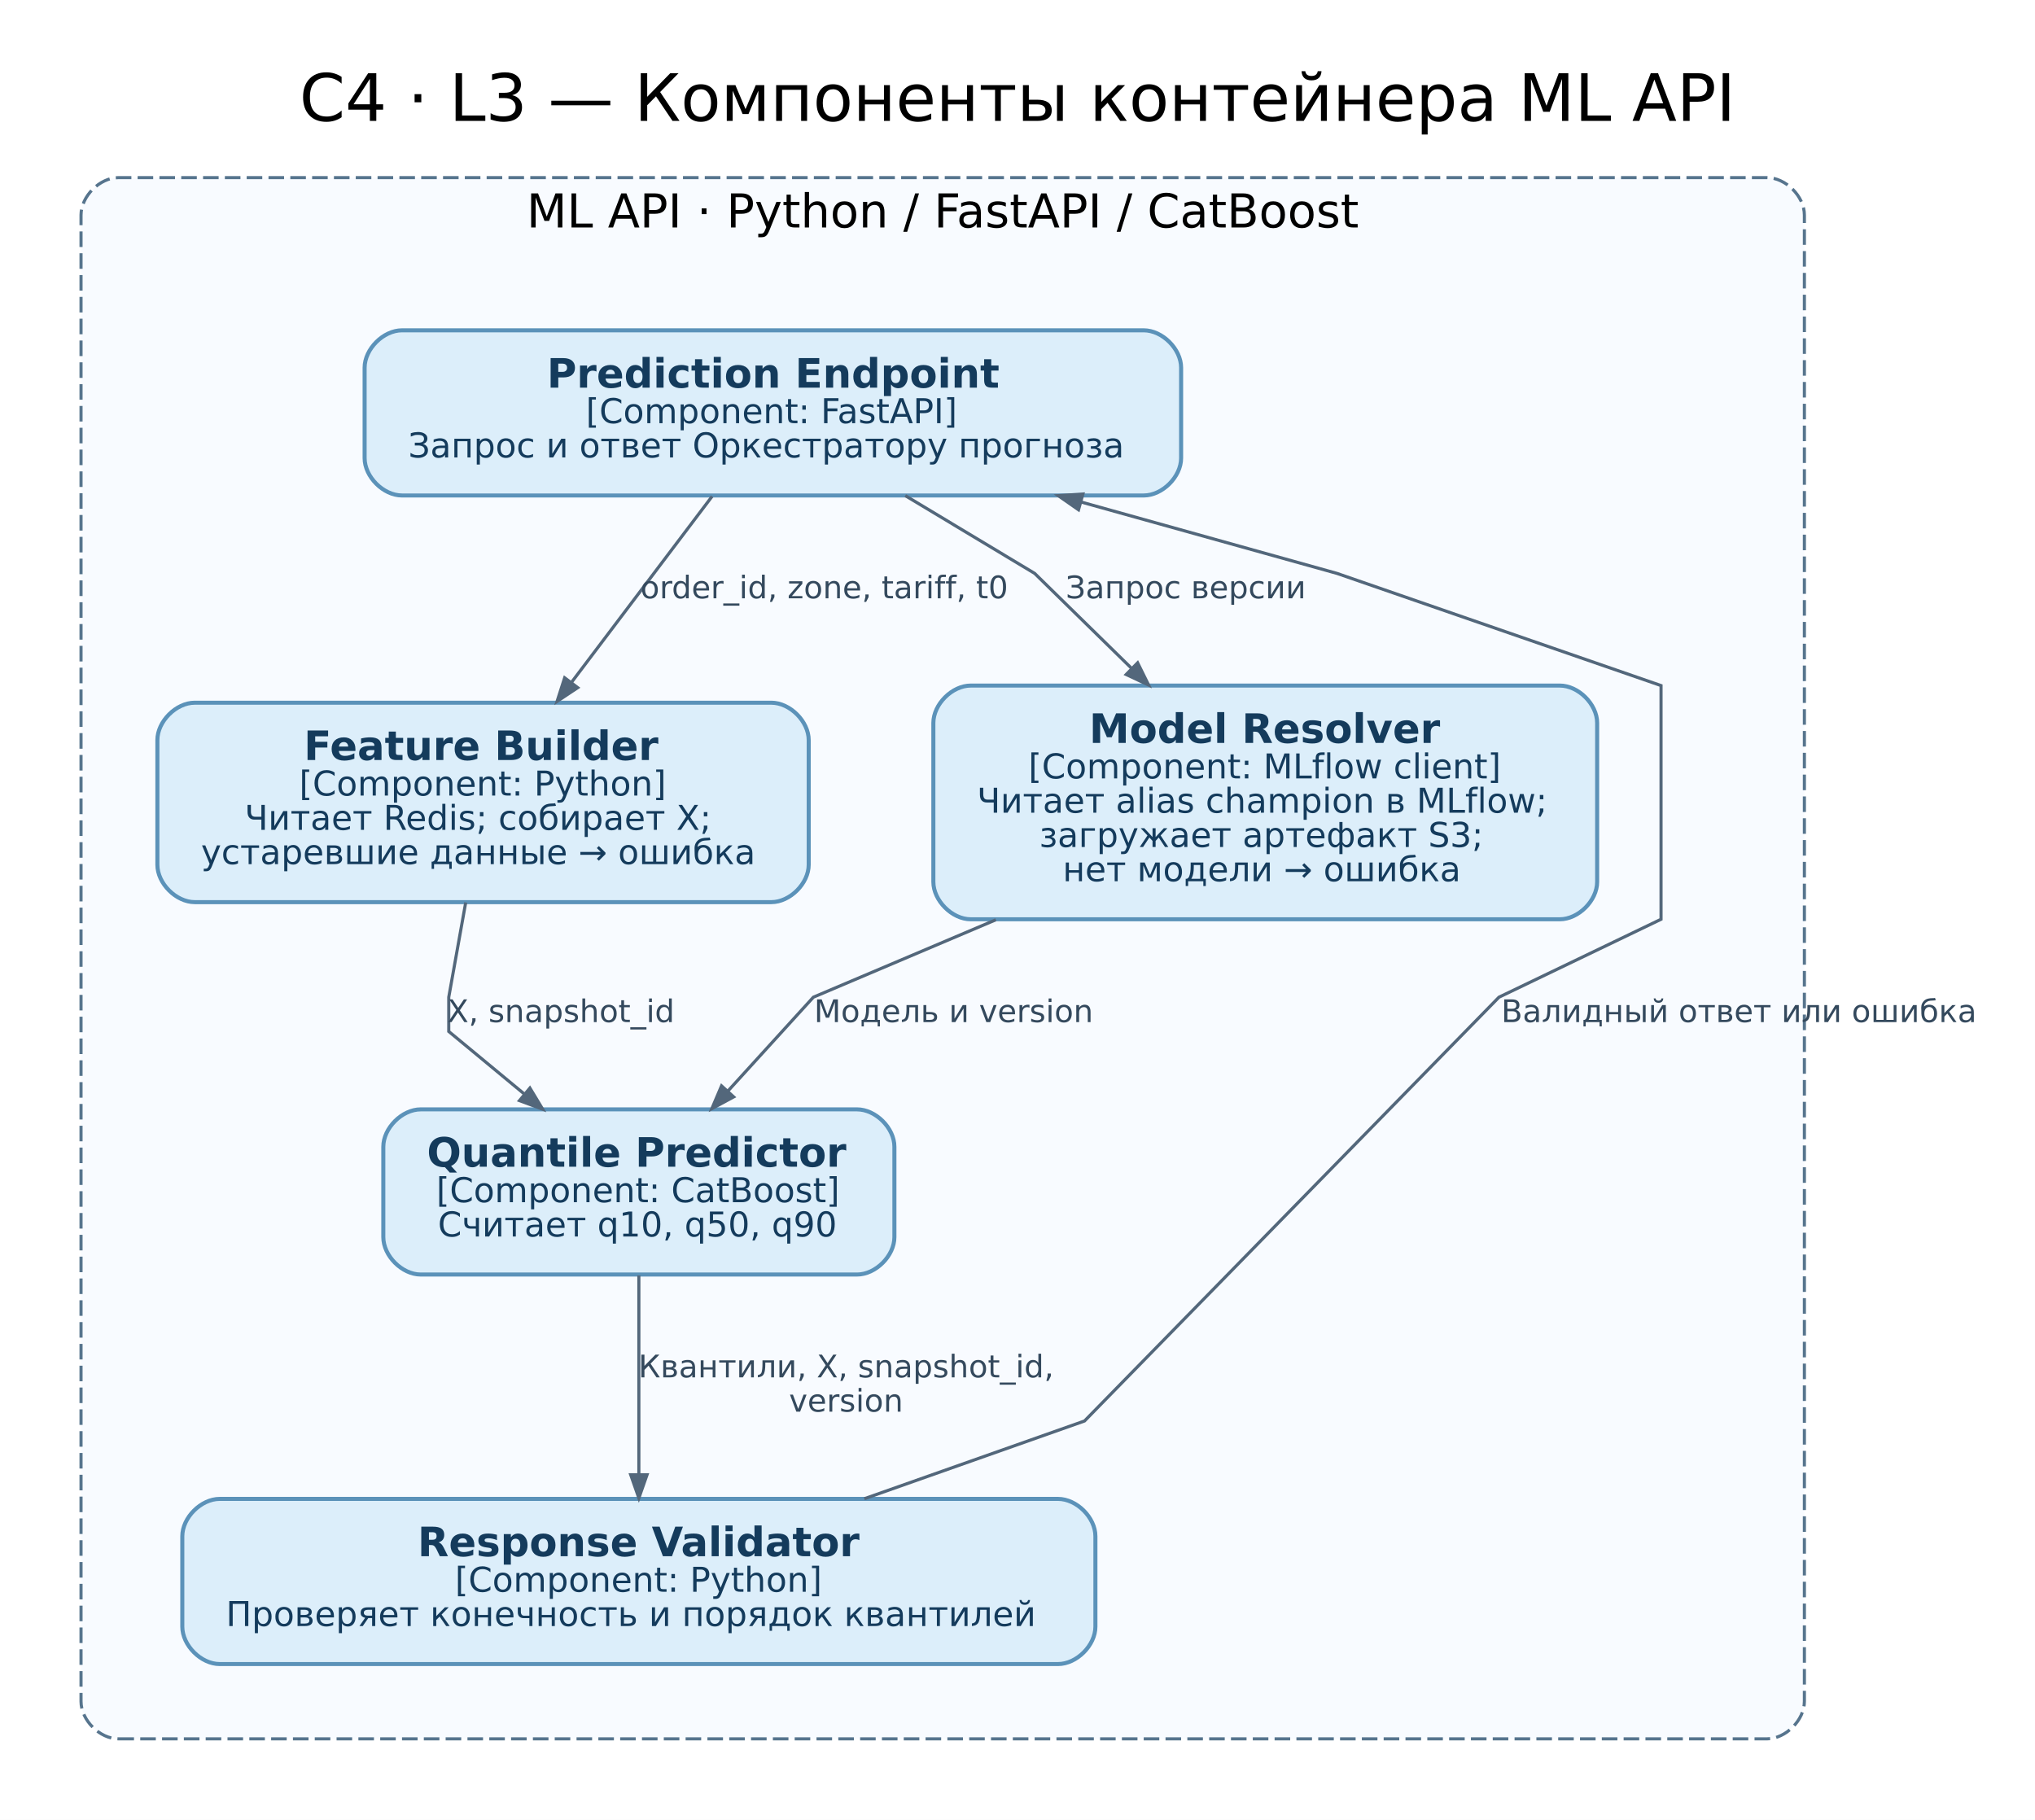
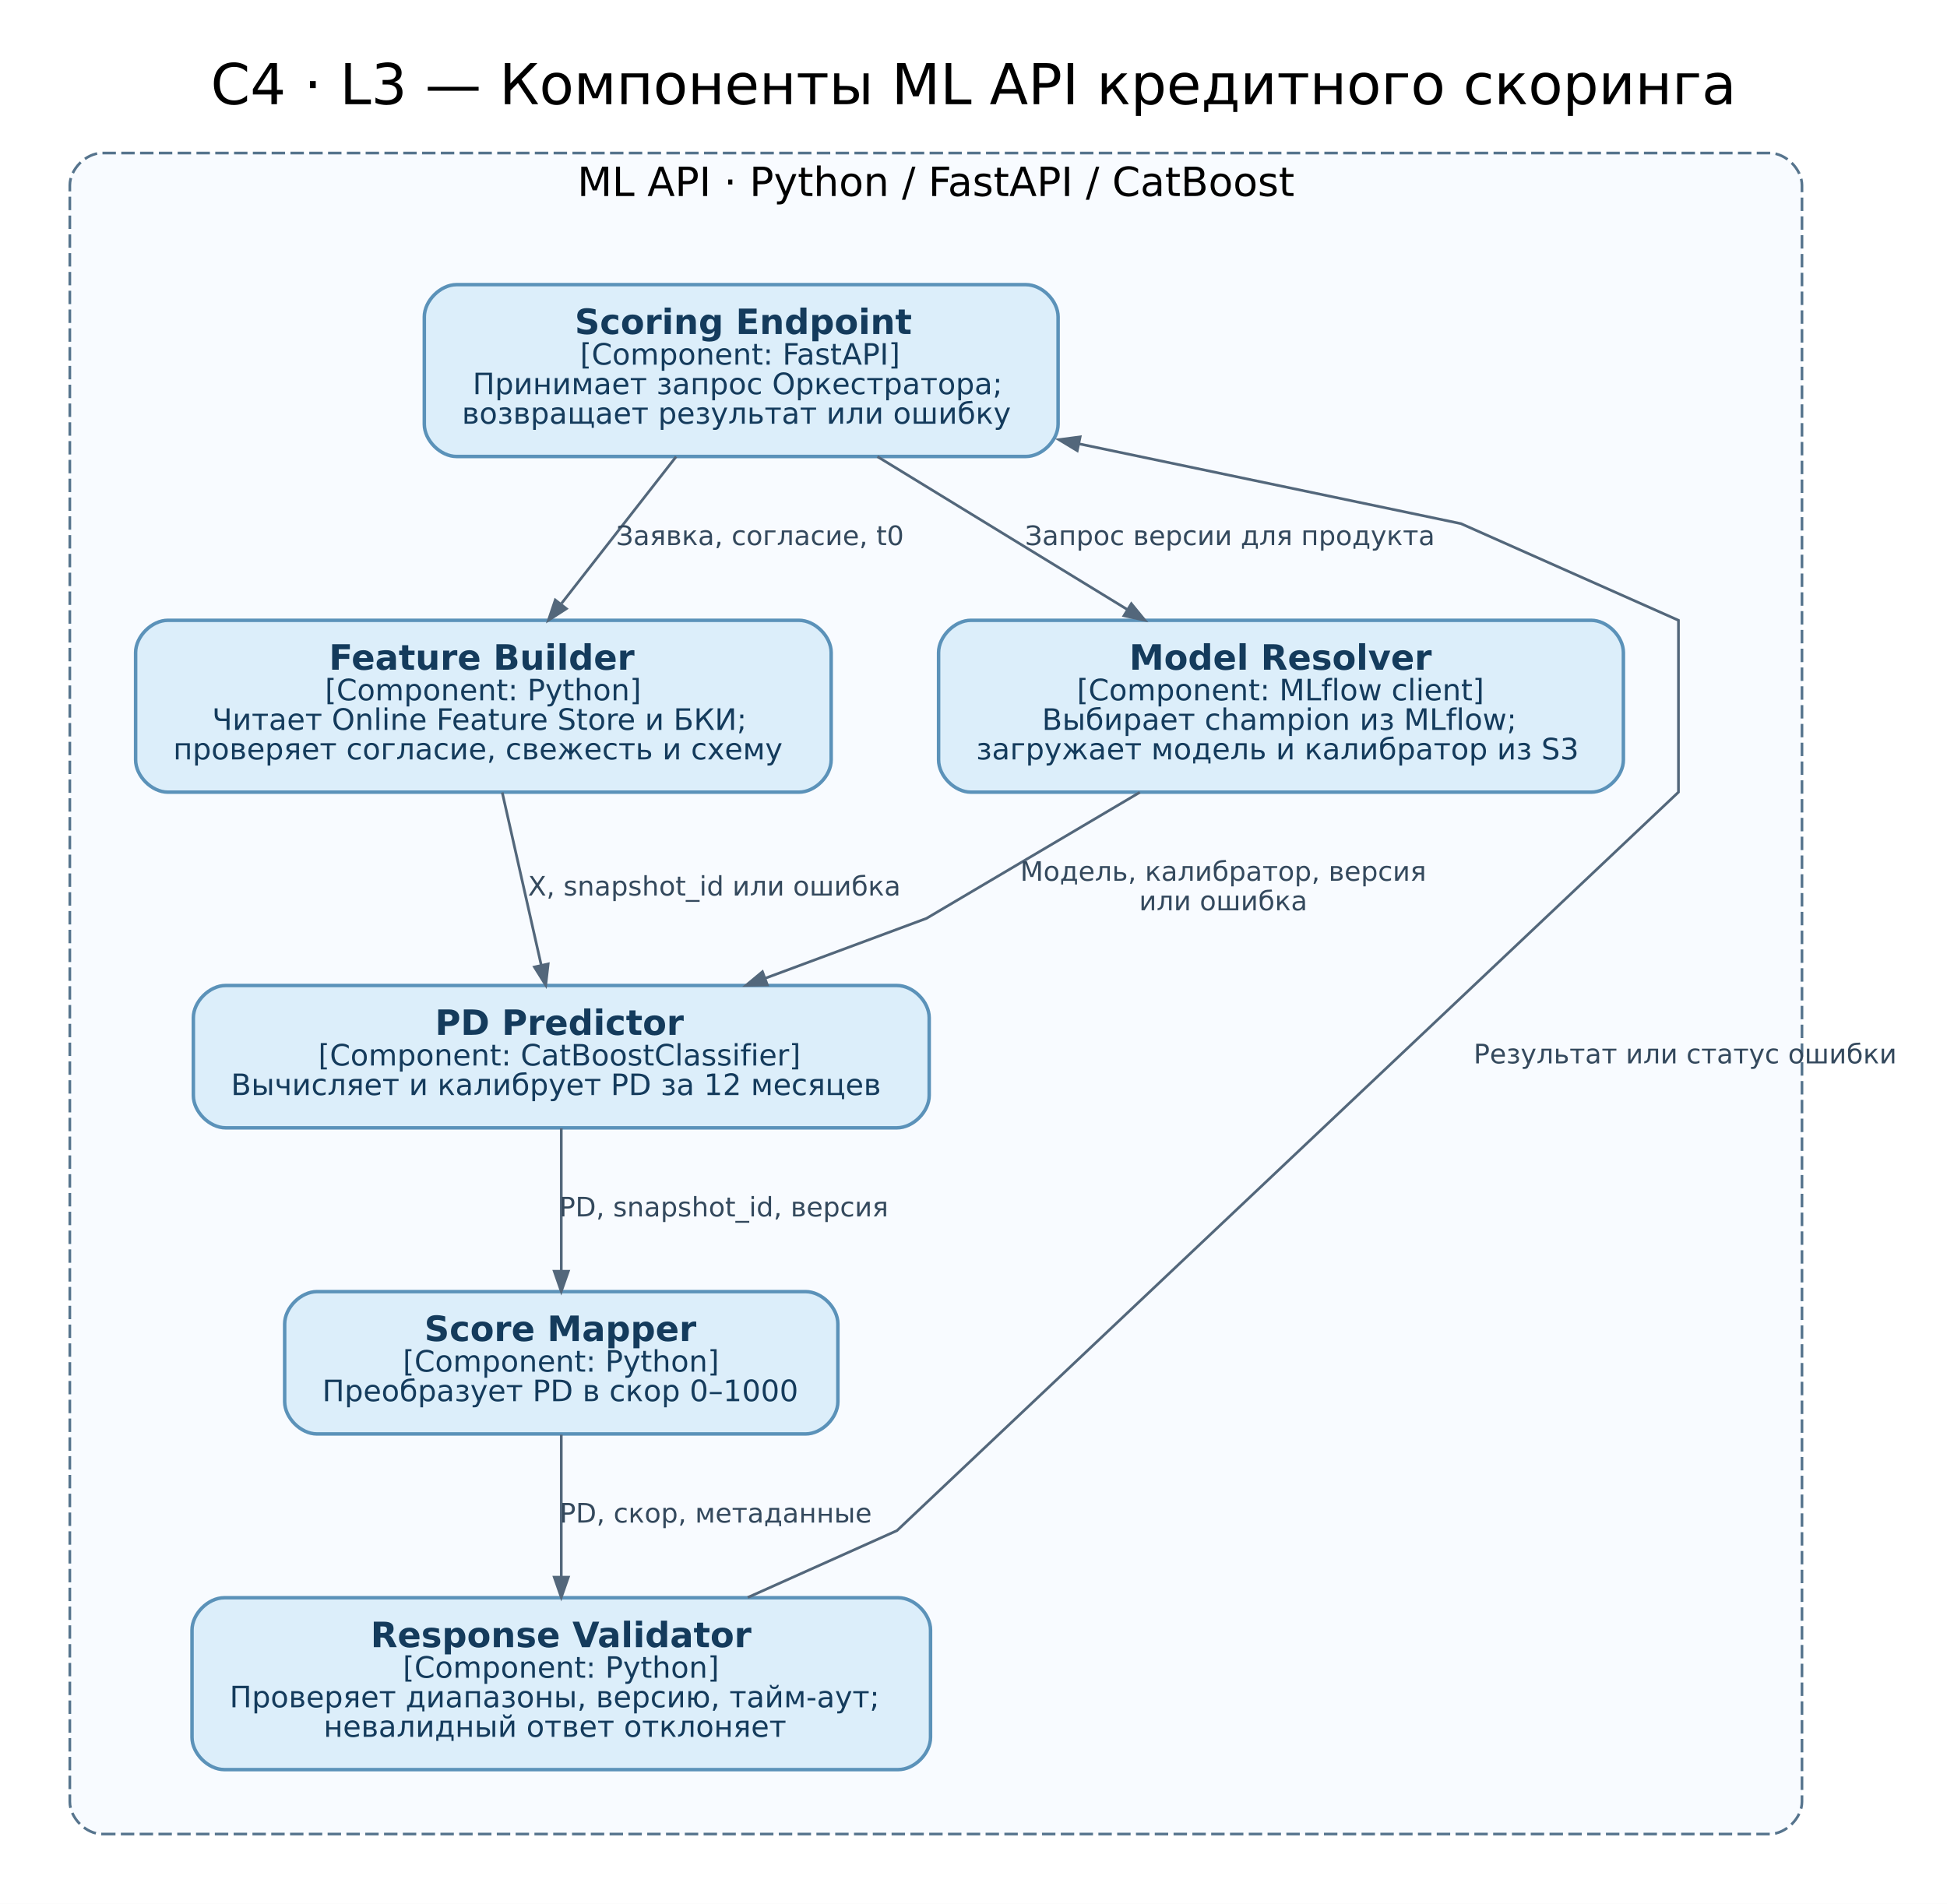
- <svg xmlns="http://www.w3.org/2000/svg" width="653pt" height="584pt" viewBox="0.00 0.00 653.00 584.00">
-   <g id="graph0" class="graph" transform="scale(1 1) rotate(0) translate(18 566)">
-     <polygon fill="white" stroke="transparent" points="-18,18 -18,-566 635,-566 635,18 -18,18" />
-     <text text-anchor="middle" x="308.5" y="-527.2" font-family="DejaVu Sans" font-size="21.00">C4 · L3 — Компоненты контейнера ML API</text>
+ <svg xmlns="http://www.w3.org/2000/svg" width="725pt" height="709pt" viewBox="0.00 0.00 725.00 709.00">
+   <g id="graph0" class="graph" transform="scale(1 1) rotate(0) translate(18 691)">
+     <polygon fill="white" stroke="transparent" points="-18,18 -18,-691 707,-691 707,18 -18,18" />
+     <text text-anchor="middle" x="344.5" y="-652.2" font-family="DejaVu Sans" font-size="21.00">C4 · L3 — Компоненты ML API кредитного скоринга</text>
    <g id="clust1" class="cluster">
-       <path fill="#f8fbff" stroke="#56748d" stroke-dasharray="5,2" d="M20,-8C20,-8 549,-8 549,-8 555,-8 561,-14 561,-20 561,-20 561,-497 561,-497 561,-503 555,-509 549,-509 549,-509 20,-509 20,-509 14,-509 8,-503 8,-497 8,-497 8,-20 8,-20 8,-14 14,-8 20,-8" />
-       <text text-anchor="middle" x="284.5" y="-493" font-family="DejaVu Sans" font-size="15.00">ML API · Python / FastAPI / CatBoost</text>
+       <path fill="#f8fbff" stroke="#56748d" stroke-dasharray="5,2" d="M20,-8C20,-8 641,-8 641,-8 647,-8 653,-14 653,-20 653,-20 653,-622 653,-622 653,-628 647,-634 641,-634 641,-634 20,-634 20,-634 14,-634 8,-628 8,-622 8,-622 8,-20 8,-20 8,-14 14,-8 20,-8" />
+       <text text-anchor="middle" x="330.5" y="-618" font-family="DejaVu Sans" font-size="15.00">ML API · Python / FastAPI / CatBoost</text>
    </g>
    <g id="node1" class="node">
-       <path fill="#dceefa" stroke="#5b92b9" stroke-width="1.3" d="M349,-460C349,-460 111,-460 111,-460 105,-460 99,-454 99,-448 99,-448 99,-419 99,-419 99,-413 105,-407 111,-407 111,-407 349,-407 349,-407 355,-407 361,-413 361,-419 361,-419 361,-448 361,-448 361,-454 355,-460 349,-460" />
-       <text text-anchor="start" x="157.5" y="-441.6" font-family="DejaVu Sans" font-weight="bold" font-size="13.00" fill="#143b5c">Prediction Endpoint</text>
-       <text text-anchor="start" x="170" y="-430.2" font-family="DejaVu Sans" font-size="11.00" fill="#143b5c">[Component: FastAPI]</text>
-       <text text-anchor="start" x="113" y="-419.2" font-family="DejaVu Sans" font-size="11.00" fill="#143b5c">Запрос и ответ Оркестратору прогноза</text>
+       <path fill="#dceefa" stroke="#5b92b9" stroke-width="1.3" d="M364,-585C364,-585 152,-585 152,-585 146,-585 140,-579 140,-573 140,-573 140,-533 140,-533 140,-527 146,-521 152,-521 152,-521 364,-521 364,-521 370,-521 376,-527 376,-533 376,-533 376,-573 376,-573 376,-579 370,-585 364,-585" />
+       <text text-anchor="start" x="196" y="-566.6" font-family="DejaVu Sans" font-weight="bold" font-size="13.00" fill="#143b5c">Scoring Endpoint</text>
+       <text text-anchor="start" x="198" y="-555.2" font-family="DejaVu Sans" font-size="11.00" fill="#143b5c">[Component: FastAPI]</text>
+       <text text-anchor="start" x="158" y="-544.2" font-family="DejaVu Sans" font-size="11.00" fill="#143b5c">Принимает запрос Оркестратора;</text>
+       <text text-anchor="start" x="154" y="-533.2" font-family="DejaVu Sans" font-size="11.00" fill="#143b5c">возвращает результат или ошибку</text>
    </g>
    <g id="node2" class="node">
-       <path fill="#dceefa" stroke="#5b92b9" stroke-width="1.3" d="M229.5,-340.5C229.5,-340.5 44.5,-340.5 44.5,-340.5 38.5,-340.5 32.5,-334.5 32.5,-328.5 32.5,-328.5 32.5,-288.5 32.5,-288.5 32.5,-282.5 38.5,-276.5 44.5,-276.5 44.5,-276.5 229.5,-276.5 229.5,-276.5 235.5,-276.5 241.5,-282.5 241.5,-288.5 241.5,-288.5 241.5,-328.5 241.5,-328.5 241.5,-334.5 235.5,-340.5 229.5,-340.5" />
-       <text text-anchor="start" x="79.5" y="-322.1" font-family="DejaVu Sans" font-weight="bold" font-size="13.00" fill="#143b5c">Feature Builder</text>
-       <text text-anchor="start" x="78" y="-310.7" font-family="DejaVu Sans" font-size="11.00" fill="#143b5c">[Component: Python]</text>
-       <text text-anchor="start" x="60.5" y="-299.7" font-family="DejaVu Sans" font-size="11.00" fill="#143b5c">Читает Redis; собирает X;</text>
-       <text text-anchor="start" x="46.5" y="-288.7" font-family="DejaVu Sans" font-size="11.00" fill="#143b5c">устаревшие данные → ошибка</text>
+       <path fill="#dceefa" stroke="#5b92b9" stroke-width="1.3" d="M279.5,-460C279.5,-460 44.5,-460 44.5,-460 38.5,-460 32.5,-454 32.5,-448 32.5,-448 32.5,-408 32.5,-408 32.5,-402 38.5,-396 44.5,-396 44.5,-396 279.5,-396 279.5,-396 285.5,-396 291.5,-402 291.5,-408 291.5,-408 291.5,-448 291.5,-448 291.5,-454 285.5,-460 279.5,-460" />
+       <text text-anchor="start" x="104.5" y="-441.6" font-family="DejaVu Sans" font-weight="bold" font-size="13.00" fill="#143b5c">Feature Builder</text>
+       <text text-anchor="start" x="103" y="-430.2" font-family="DejaVu Sans" font-size="11.00" fill="#143b5c">[Component: Python]</text>
+       <text text-anchor="start" x="61" y="-419.2" font-family="DejaVu Sans" font-size="11.00" fill="#143b5c">Читает Online Feature Store и БКИ;</text>
+       <text text-anchor="start" x="46.5" y="-408.2" font-family="DejaVu Sans" font-size="11.00" fill="#143b5c">проверяет согласие, свежесть и схему</text>
    </g>
    <g id="edge1" class="edge">
-       <path fill="none" stroke="#53677b" d="M210.5,-406.72C197.43,-389.43 180,-366.37 165.4,-347.05" />
-       <polygon fill="#53677b" stroke="#53677b" points="167.38,-345.33 160.76,-340.93 163.19,-348.49 167.38,-345.33" />
-       <text text-anchor="middle" x="246.5" y="-374" font-family="DejaVu Sans" font-size="10.00" fill="#34495d">order_id, zone, tariff, t0</text>
+       <path fill="none" stroke="#53677b" d="M233.78,-520.96C220.81,-504.36 204.76,-483.78 191.12,-466.31" />
+       <polygon fill="#53677b" stroke="#53677b" points="192.9,-464.33 186.22,-460.03 188.76,-467.56 192.9,-464.33" />
+       <text text-anchor="middle" x="265" y="-488" font-family="DejaVu Sans" font-size="10.00" fill="#34495d">Заявка, согласие, t0</text>
    </g>
    <g id="node3" class="node">
-       <path fill="#dceefa" stroke="#5b92b9" stroke-width="1.3" d="M482.5,-346C482.5,-346 293.5,-346 293.5,-346 287.5,-346 281.5,-340 281.5,-334 281.5,-334 281.5,-283 281.5,-283 281.5,-277 287.5,-271 293.5,-271 293.5,-271 482.5,-271 482.5,-271 488.5,-271 494.5,-277 494.5,-283 494.5,-283 494.5,-334 494.5,-334 494.5,-340 488.5,-346 482.5,-346" />
-       <text text-anchor="start" x="331.5" y="-327.6" font-family="DejaVu Sans" font-weight="bold" font-size="13.00" fill="#143b5c">Model Resolver</text>
-       <text text-anchor="start" x="312" y="-316.2" font-family="DejaVu Sans" font-size="11.00" fill="#143b5c">[Component: MLflow client]</text>
-       <text text-anchor="start" x="295.5" y="-305.2" font-family="DejaVu Sans" font-size="11.00" fill="#143b5c">Читает alias champion в MLflow;</text>
-       <text text-anchor="start" x="315.5" y="-294.2" font-family="DejaVu Sans" font-size="11.00" fill="#143b5c">загружает артефакт S3;</text>
-       <text text-anchor="start" x="323" y="-283.2" font-family="DejaVu Sans" font-size="11.00" fill="#143b5c">нет модели → ошибка</text>
+       <path fill="#dceefa" stroke="#5b92b9" stroke-width="1.3" d="M574.5,-460C574.5,-460 343.5,-460 343.5,-460 337.5,-460 331.5,-454 331.5,-448 331.5,-448 331.5,-408 331.5,-408 331.5,-402 337.5,-396 343.5,-396 343.5,-396 574.5,-396 574.5,-396 580.5,-396 586.5,-402 586.5,-408 586.5,-408 586.5,-448 586.5,-448 586.5,-454 580.5,-460 574.5,-460" />
+       <text text-anchor="start" x="402.5" y="-441.6" font-family="DejaVu Sans" font-weight="bold" font-size="13.00" fill="#143b5c">Model Resolver</text>
+       <text text-anchor="start" x="383" y="-430.2" font-family="DejaVu Sans" font-size="11.00" fill="#143b5c">[Component: MLflow client]</text>
+       <text text-anchor="start" x="370" y="-419.2" font-family="DejaVu Sans" font-size="11.00" fill="#143b5c">Выбирает champion из MLflow;</text>
+       <text text-anchor="start" x="345.5" y="-408.2" font-family="DejaVu Sans" font-size="11.00" fill="#143b5c">загружает модель и калибратор из S3</text>
    </g>
    <g id="edge2" class="edge">
-       <path fill="none" stroke="#53677b" d="M272.49,-406.95C293.33,-394.43 314,-382 314,-382 314,-382 328.7,-367.6 345,-351.63" />
-       <polygon fill="#53677b" stroke="#53677b" points="347.05,-353.3 350.57,-346.17 343.37,-349.55 347.05,-353.3" />
-       <text text-anchor="middle" x="362.5" y="-374" font-family="DejaVu Sans" font-size="10.00" fill="#34495d">Запрос версии</text>
+       <path fill="none" stroke="#53677b" d="M308.72,-520.96C337.05,-503.63 372.44,-481.97 401.75,-464.03" />
+       <polygon fill="#53677b" stroke="#53677b" points="403.27,-466.18 408.3,-460.03 400.53,-461.7 403.27,-466.18" />
+       <text text-anchor="middle" x="440" y="-488" font-family="DejaVu Sans" font-size="10.00" fill="#34495d">Запрос версии для продукта</text>
    </g>
    <g id="node4" class="node">
-       <path fill="#dceefa" stroke="#5b92b9" stroke-width="1.3" d="M257,-210C257,-210 117,-210 117,-210 111,-210 105,-204 105,-198 105,-198 105,-169 105,-169 105,-163 111,-157 117,-157 117,-157 257,-157 257,-157 263,-157 269,-163 269,-169 269,-169 269,-198 269,-198 269,-204 263,-210 257,-210" />
-       <text text-anchor="start" x="119" y="-191.6" font-family="DejaVu Sans" font-weight="bold" font-size="13.00" fill="#143b5c">Quantile Predictor</text>
-       <text text-anchor="start" x="122" y="-180.2" font-family="DejaVu Sans" font-size="11.00" fill="#143b5c">[Component: CatBoost]</text>
-       <text text-anchor="start" x="122.5" y="-169.2" font-family="DejaVu Sans" font-size="11.00" fill="#143b5c">Считает q10, q50, q90</text>
+       <path fill="#dceefa" stroke="#5b92b9" stroke-width="1.3" d="M316,-324C316,-324 66,-324 66,-324 60,-324 54,-318 54,-312 54,-312 54,-283 54,-283 54,-277 60,-271 66,-271 66,-271 316,-271 316,-271 322,-271 328,-277 328,-283 328,-283 328,-312 328,-312 328,-318 322,-324 316,-324" />
+       <text text-anchor="start" x="144" y="-305.6" font-family="DejaVu Sans" font-weight="bold" font-size="13.00" fill="#143b5c">PD Predictor</text>
+       <text text-anchor="start" x="100.5" y="-294.2" font-family="DejaVu Sans" font-size="11.00" fill="#143b5c">[Component: CatBoostClassifier]</text>
+       <text text-anchor="start" x="68" y="-283.2" font-family="DejaVu Sans" font-size="11.00" fill="#143b5c">Вычисляет и калибрует PD за 12 месяцев</text>
    </g>
    <g id="edge3" class="edge">
-       <path fill="none" stroke="#53677b" d="M131.44,-276.39C128.71,-261.14 126,-246 126,-246 126,-246 126,-235 126,-235 126,-235 137.29,-225.65 150.16,-215" />
-       <polygon fill="#53677b" stroke="#53677b" points="152.04,-216.85 156.14,-210.05 148.69,-212.81 152.04,-216.85" />
-       <text text-anchor="middle" x="162" y="-238" font-family="DejaVu Sans" font-size="10.00" fill="#34495d">X, snapshot_id</text>
+       <path fill="none" stroke="#53677b" d="M169.02,-395.89C173.42,-376.4 179.08,-351.3 183.56,-331.46" />
+       <polygon fill="#53677b" stroke="#53677b" points="186.12,-332.03 185.21,-324.14 181,-330.88 186.12,-332.03" />
+       <text text-anchor="middle" x="248" y="-357.5" font-family="DejaVu Sans" font-size="10.00" fill="#34495d">X, snapshot_id или ошибка</text>
    </g>
    <g id="edge4" class="edge">
-       <path fill="none" stroke="#53677b" d="M301.56,-270.84C270.51,-257.67 243,-246 243,-246 243,-246 229.33,-230.99 215.5,-215.8" />
-       <polygon fill="#53677b" stroke="#53677b" points="217.42,-214 210.42,-210.23 213.53,-217.54 217.42,-214" />
-       <text text-anchor="middle" x="288" y="-238" font-family="DejaVu Sans" font-size="10.00" fill="#34495d">Модель и version</text>
+       <path fill="none" stroke="#53677b" d="M406.45,-395.95C369.64,-374.2 327,-349 327,-349 327,-349 298.07,-338.26 266.9,-326.68" />
+       <polygon fill="#53677b" stroke="#53677b" points="267.74,-324.2 259.8,-324.05 265.91,-329.12 267.74,-324.2" />
+       <text text-anchor="middle" x="437.5" y="-363" font-family="DejaVu Sans" font-size="10.00" fill="#34495d">Модель, калибратор, версия</text>
+       <text text-anchor="middle" x="437.5" y="-352" font-family="DejaVu Sans" font-size="10.00" fill="#34495d">или ошибка</text>
    </g>
    <g id="node5" class="node">
-       <path fill="#dceefa" stroke="#5b92b9" stroke-width="1.3" d="M321.5,-85C321.5,-85 52.5,-85 52.5,-85 46.5,-85 40.5,-79 40.5,-73 40.5,-73 40.5,-44 40.5,-44 40.5,-38 46.5,-32 52.5,-32 52.5,-32 321.5,-32 321.5,-32 327.5,-32 333.5,-38 333.5,-44 333.5,-44 333.5,-73 333.5,-73 333.5,-79 327.5,-85 321.5,-85" />
-       <text text-anchor="start" x="116" y="-66.6" font-family="DejaVu Sans" font-weight="bold" font-size="13.00" fill="#143b5c">Response Validator</text>
-       <text text-anchor="start" x="128" y="-55.2" font-family="DejaVu Sans" font-size="11.00" fill="#143b5c">[Component: Python]</text>
-       <text text-anchor="start" x="54.5" y="-44.2" font-family="DejaVu Sans" font-size="11.00" fill="#143b5c">Проверяет конечность и порядок квантилей</text>
+       <path fill="#dceefa" stroke="#5b92b9" stroke-width="1.3" d="M282,-210C282,-210 100,-210 100,-210 94,-210 88,-204 88,-198 88,-198 88,-169 88,-169 88,-163 94,-157 100,-157 100,-157 282,-157 282,-157 288,-157 294,-163 294,-169 294,-169 294,-198 294,-198 294,-204 288,-210 282,-210" />
+       <text text-anchor="start" x="140" y="-191.6" font-family="DejaVu Sans" font-weight="bold" font-size="13.00" fill="#143b5c">Score Mapper</text>
+       <text text-anchor="start" x="132" y="-180.2" font-family="DejaVu Sans" font-size="11.00" fill="#143b5c">[Component: Python]</text>
+       <text text-anchor="start" x="102" y="-169.2" font-family="DejaVu Sans" font-size="11.00" fill="#143b5c">Преобразует PD в скор 0–1000</text>
    </g>
    <g id="edge5" class="edge">
-       <path fill="none" stroke="#53677b" d="M187,-156.72C187,-138.18 187,-113.03 187,-92.95" />
-       <polygon fill="#53677b" stroke="#53677b" points="189.63,-92.75 187,-85.25 184.38,-92.75 189.63,-92.75" />
-       <text text-anchor="middle" x="253.5" y="-124" font-family="DejaVu Sans" font-size="10.00" fill="#34495d">Квантили, X, snapshot_id,</text>
-       <text text-anchor="middle" x="253.5" y="-113" font-family="DejaVu Sans" font-size="10.00" fill="#34495d">version</text>
+       <path fill="none" stroke="#53677b" d="M191,-270.8C191,-255.01 191,-234.62 191,-217.62" />
+       <polygon fill="#53677b" stroke="#53677b" points="193.63,-217.58 191,-210.08 188.38,-217.58 193.63,-217.58" />
+       <text text-anchor="middle" x="251.5" y="-238" font-family="DejaVu Sans" font-size="10.00" fill="#34495d">PD, snapshot_id, версия</text>
+     </g>
+     <g id="node6" class="node">
+       <path fill="#dceefa" stroke="#5b92b9" stroke-width="1.3" d="M316.5,-96C316.5,-96 65.5,-96 65.5,-96 59.5,-96 53.5,-90 53.5,-84 53.5,-84 53.5,-44 53.5,-44 53.5,-38 59.5,-32 65.5,-32 65.5,-32 316.5,-32 316.5,-32 322.5,-32 328.5,-38 328.5,-44 328.5,-44 328.5,-84 328.5,-84 328.5,-90 322.5,-96 316.5,-96" />
+       <text text-anchor="start" x="120" y="-77.6" font-family="DejaVu Sans" font-weight="bold" font-size="13.00" fill="#143b5c">Response Validator</text>
+       <text text-anchor="start" x="132" y="-66.2" font-family="DejaVu Sans" font-size="11.00" fill="#143b5c">[Component: Python]</text>
+       <text text-anchor="start" x="67.5" y="-55.2" font-family="DejaVu Sans" font-size="11.00" fill="#143b5c">Проверяет диапазоны, версию, тайм-аут;</text>
+       <text text-anchor="start" x="102.5" y="-44.2" font-family="DejaVu Sans" font-size="11.00" fill="#143b5c">невалидный ответ отклоняет</text>
    </g>
    <g id="edge6" class="edge">
-       <path fill="none" stroke="#53677b" d="M259.34,-85.05C294.81,-97.57 330,-110 330,-110 330,-110 463,-246 463,-246 463,-246 515,-271 515,-271 515,-271 515,-346 515,-346 515,-346 411,-382 411,-382 411,-382 371.19,-393.11 328.92,-404.9" />
-       <polygon fill="#53677b" stroke="#53677b" points="328.08,-402.41 321.56,-406.95 329.49,-407.47 328.08,-402.41" />
-       <text text-anchor="middle" x="540" y="-238" font-family="DejaVu Sans" font-size="10.00" fill="#34495d">Валидный ответ или ошибка</text>
+       <path fill="none" stroke="#53677b" d="M191,-156.71C191,-141.25 191,-121.28 191,-103.92" />
+       <polygon fill="#53677b" stroke="#53677b" points="193.63,-103.66 191,-96.16 188.38,-103.66 193.63,-103.66" />
+       <text text-anchor="middle" x="248.5" y="-124" font-family="DejaVu Sans" font-size="10.00" fill="#34495d">PD, скор, метаданные</text>
+     </g>
+     <g id="edge7" class="edge">
+       <path fill="none" stroke="#53677b" d="M260.45,-96.11C289.22,-109 316,-121 316,-121 316,-121 607,-396 607,-396 607,-396 607,-460 607,-460 607,-460 526,-496 526,-496 526,-496 453.5,-511.15 383.92,-525.69" />
+       <polygon fill="#53677b" stroke="#53677b" points="383.13,-523.17 376.33,-527.27 384.21,-528.31 383.13,-523.17" />
+       <text text-anchor="middle" x="609.5" y="-295" font-family="DejaVu Sans" font-size="10.00" fill="#34495d">Результат или статус ошибки</text>
    </g>
  </g>
</svg>
